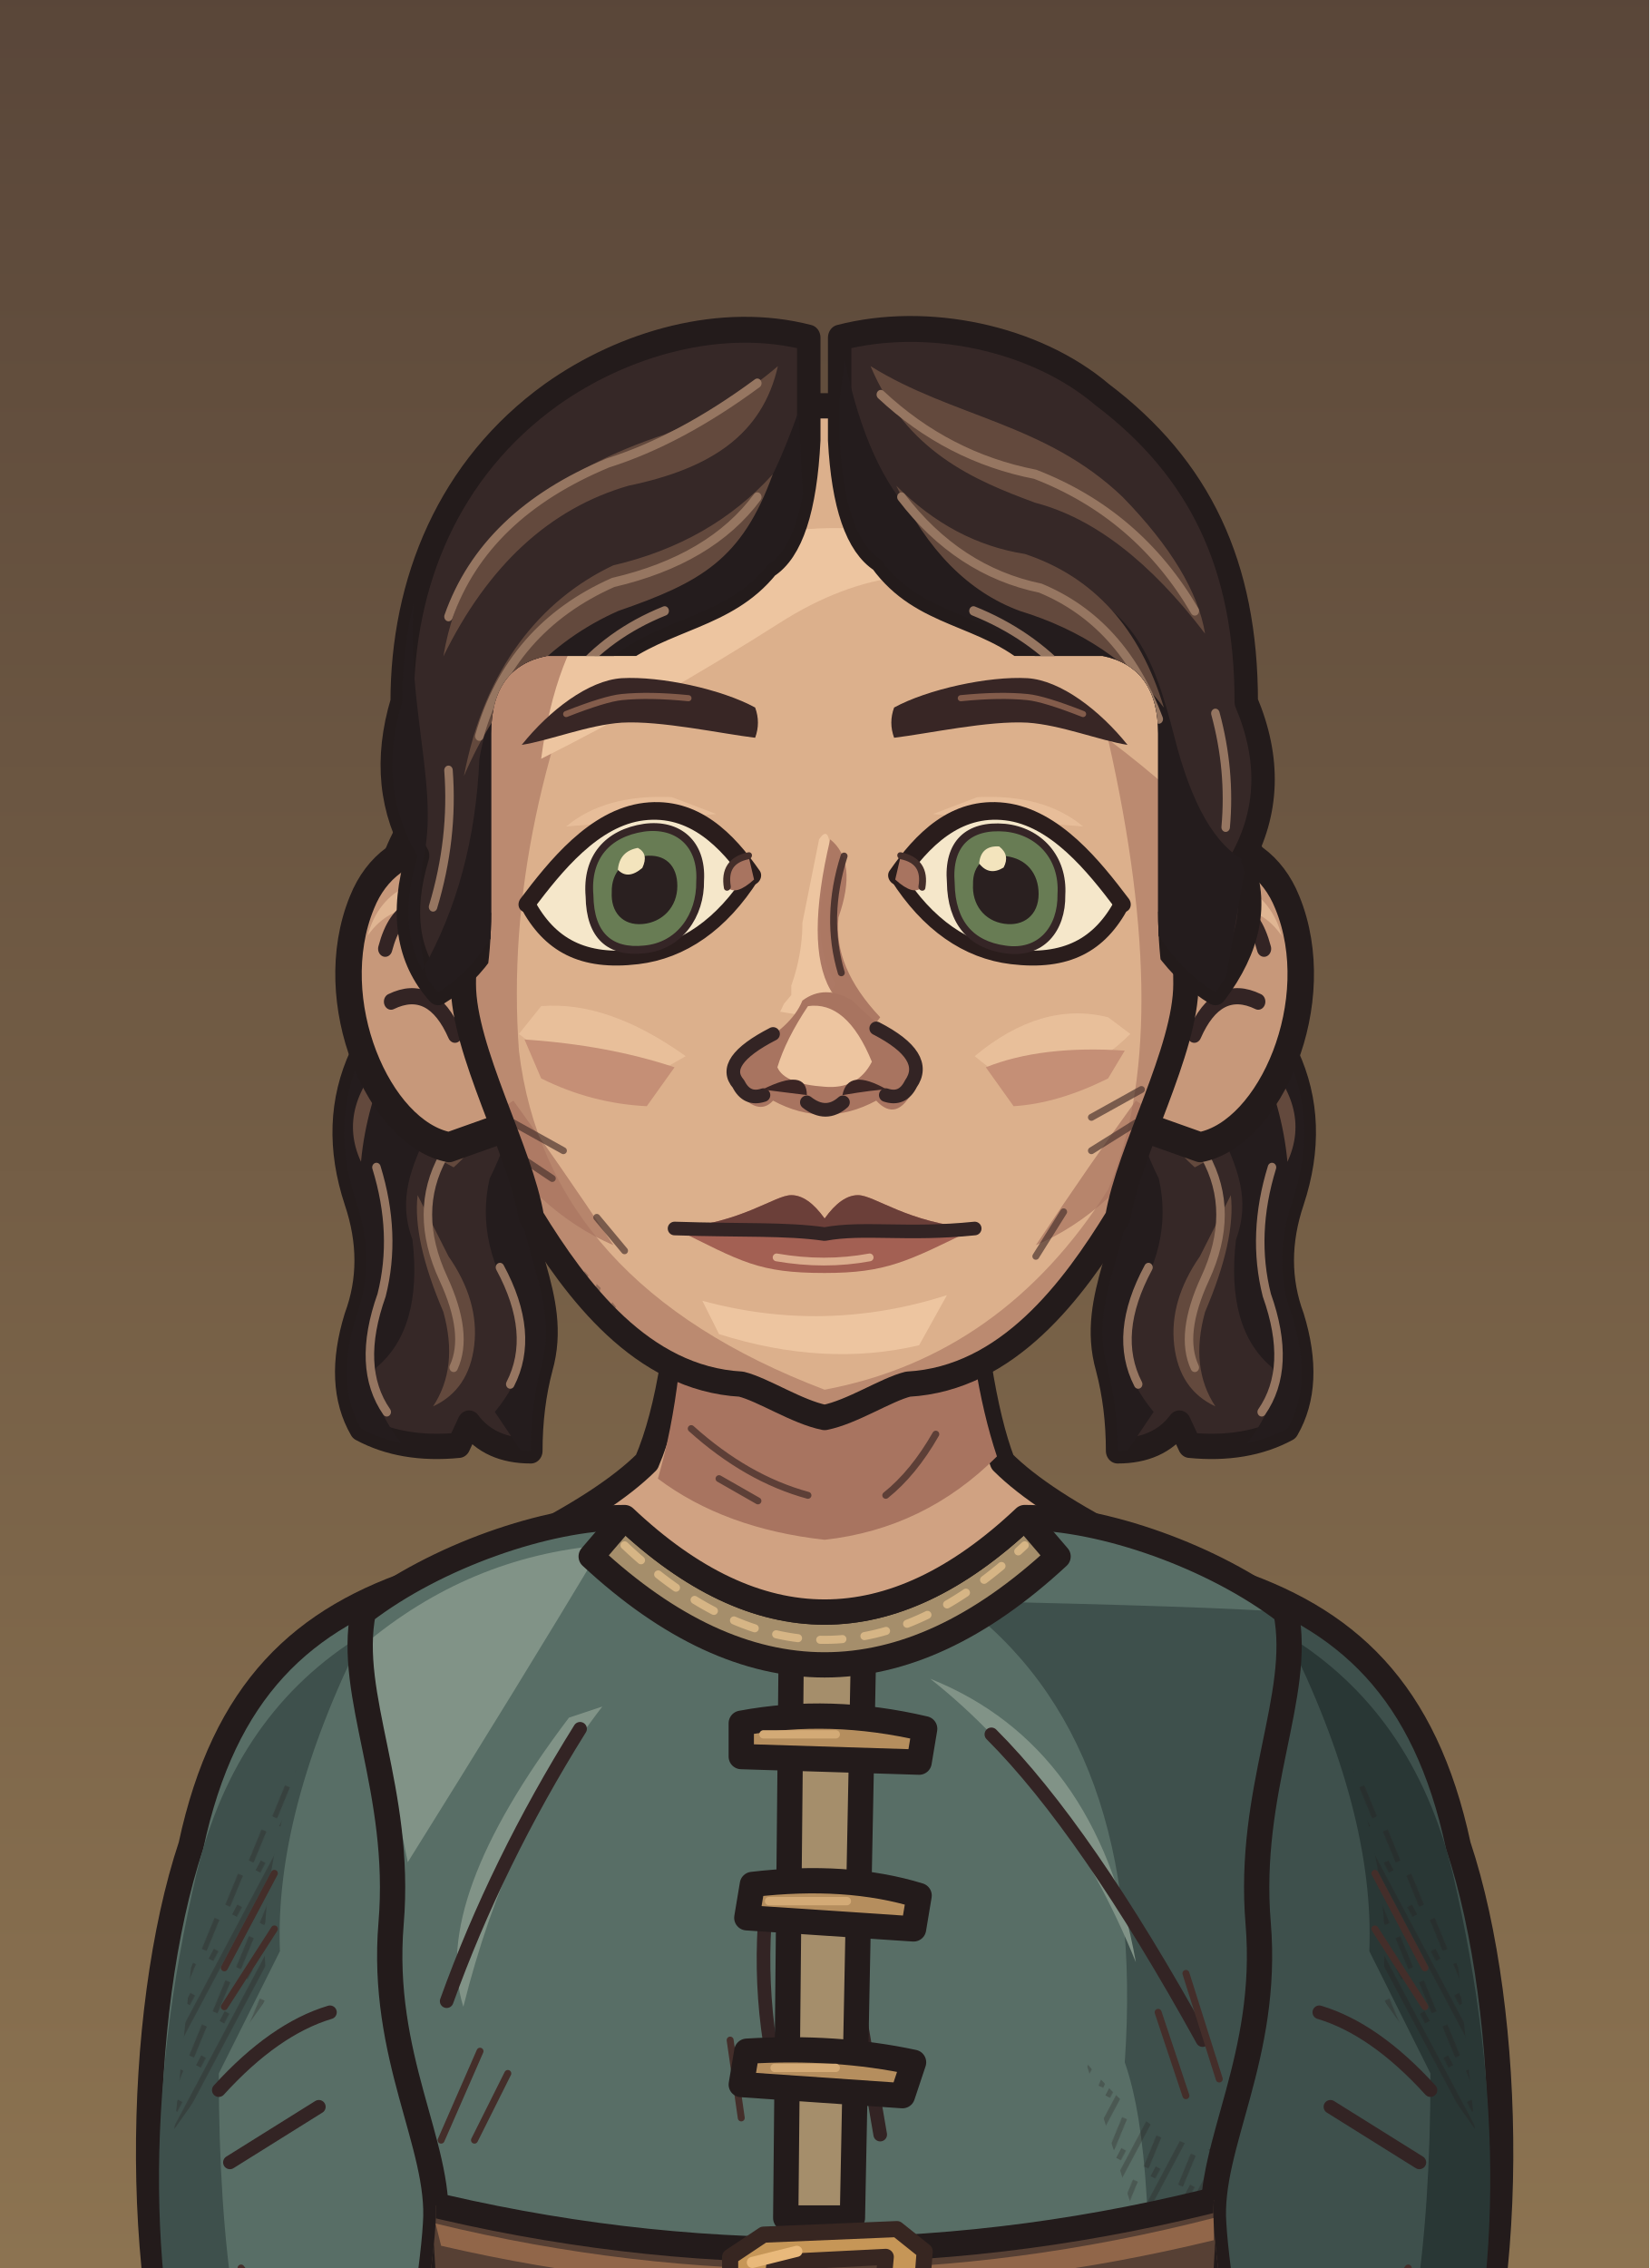
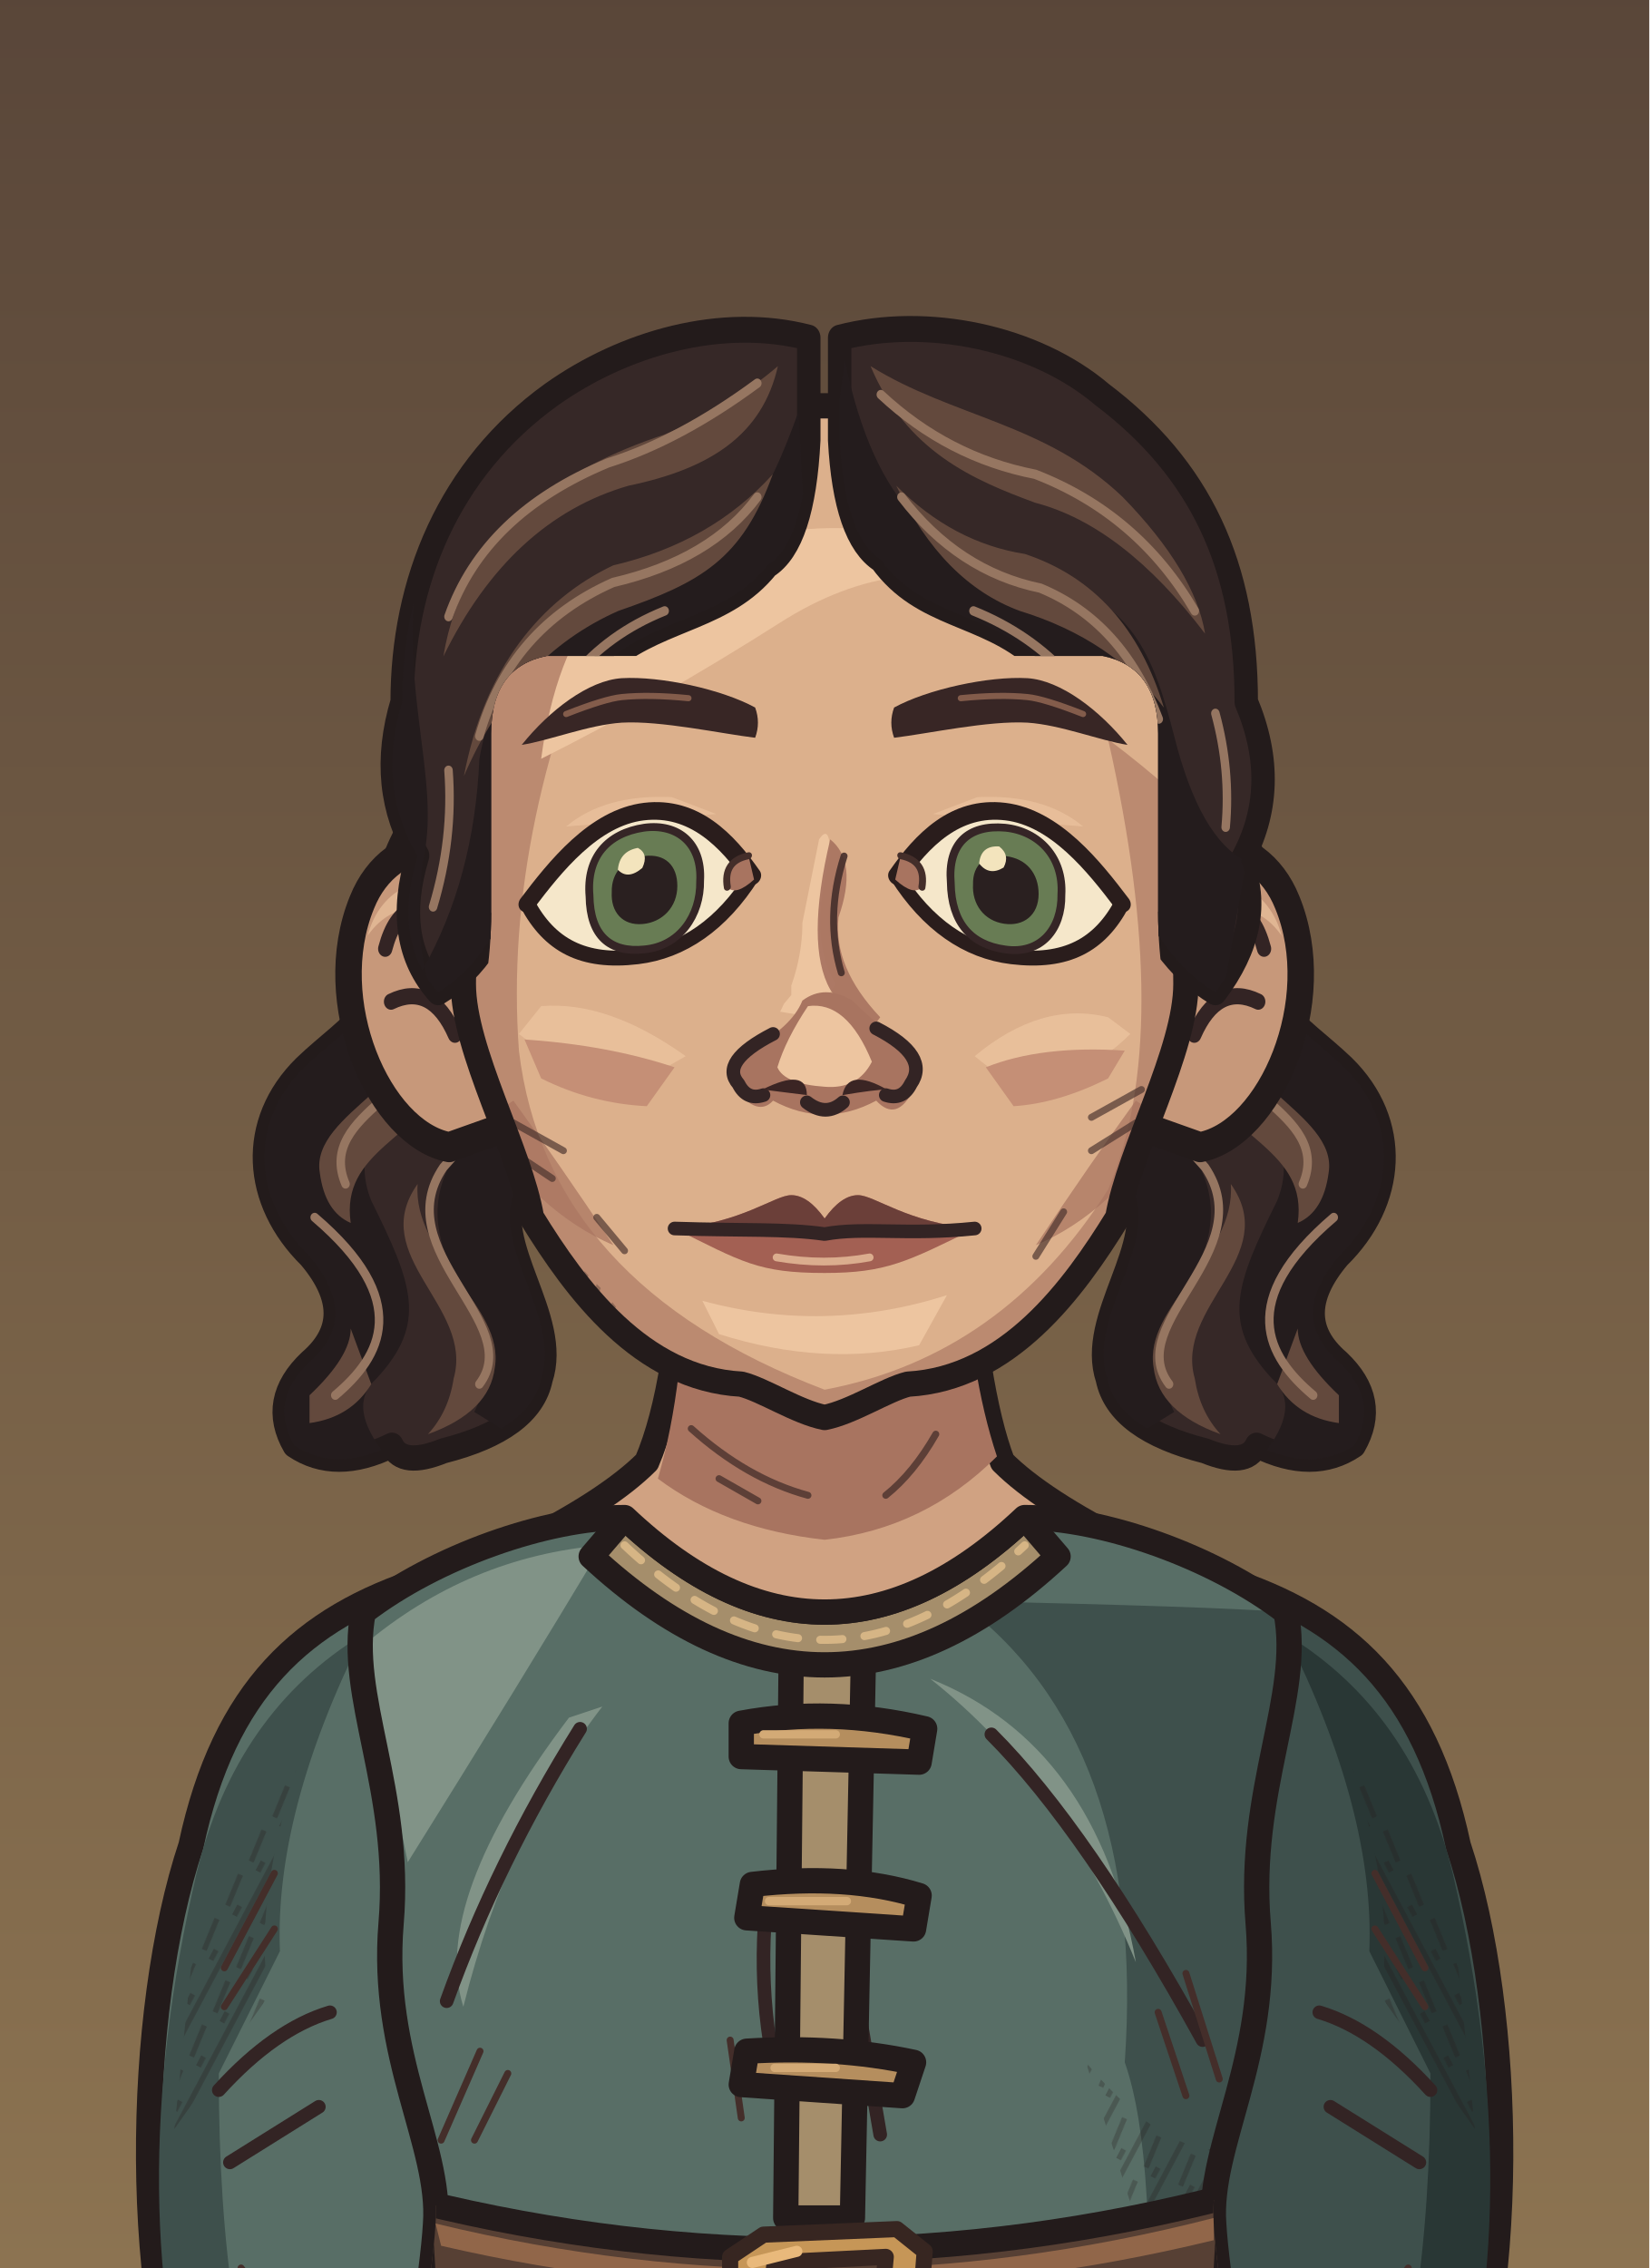
<svg xmlns="http://www.w3.org/2000/svg" xmlns:xlink="http://www.w3.org/1999/xlink" aria-labelledby="title" width="320" height="440" viewBox="0 0 320 440" role="img">
  <defs>
    <style>
      .edge {stroke:#231b1b;stroke-width:4.55;stroke-linecap:round;stroke-linejoin:round}
      .seam {fill:none;stroke:#332424;stroke-width:2.45;stroke-linecap:round;stroke-linejoin:round}
      .etch {fill:none;stroke:#442e2a;stroke-width:1.25;stroke-linecap:round}
      .hair-line {fill:none;stroke:#967661;stroke-width:1.45;stroke-linecap:round}
      .white {fill:#f5e7ca;stroke:#2a1d1c;stroke-width:2.65;stroke-linejoin:round}
      .label {fill:#efdfc1;font:600 20px Georgia,serif}
      .muted {fill:#b8aa96;font:13px 'Segoe UI',sans-serif}
      .section {fill:#dcbb8e;font:600 14px 'Segoe UI',sans-serif}
    </style>
    <linearGradient id="umber" x2="0" y2="1" gradientUnits="objectBoundingBox">
      <stop stop-color="#594639" />
      <stop offset=".56" stop-color="#8e7552" />
      <stop offset="1" stop-color="#3c3029" />
    </linearGradient>
    <linearGradient id="ash" x2="0" y2="1" gradientUnits="objectBoundingBox">
      <stop stop-color="#3b423d" />
      <stop offset=".56" stop-color="#7a7d67" />
      <stop offset="1" stop-color="#242b28" />
    </linearGradient>
    <linearGradient id="rose" x2="0" y2="1" gradientUnits="objectBoundingBox">
      <stop stop-color="#51404a" />
      <stop offset=".56" stop-color="#8a6972" />
      <stop offset="1" stop-color="#372c33" />
    </linearGradient>
    <pattern id="paper-grain" width="63" height="57" patternUnits="userSpaceOnUse">
      <path d="M1 16l2-1m21-4 5-2m16 7 6-1M12 32l3-1m16 11 4-1m20-14 4 1M4 51l5-1m41 0 9-2" fill="none" stroke="#231a1b" stroke-width=".85" opacity=".19" />
      <path d="M4 5l9-1m29 2 2-1M1 40l4-1m12 9 1-1m21-23 4-1m9 12 5-2" fill="none" stroke="#f0dbb5" stroke-width=".85" opacity=".23" />
      <path d="M16 19h.6m13-3h.7m28 6h.7m-39 15h.6m23 4h.6m-12 11h.7m29-39h.7" fill="none" stroke="#21191a" stroke-width="1.2" opacity=".28" stroke-linecap="round" />
    </pattern>
    <pattern id="ink-lines" width="7" height="9" patternUnits="userSpaceOnUse" patternTransform="rotate(28)">
      <path d="M1 -2V10m2.8-8 .6 6m1.9-1v5" stroke="#271d1d" stroke-width=".95" fill="none" opacity=".65" />
    </pattern>
    <radialGradient id="vignette" cx=".5" cy=".39" r=".72">
      <stop offset=".47" stop-color="#20191c" stop-opacity="0" />
      <stop offset="1" stop-color="#20191c" stop-opacity=".48" />
    </radialGradient>
    <g id="firs" fill="currentColor">
      <path d="M10 439Q15 379 12 300L9 220 15 146 15 54 19 80 21 147 28 230 25 326 29 439Z" />
      <path d="M17 169Q27 174 45 174L57 169 49 179 27 187 17 185                M18 194Q29 196 52 192L63 183 56 194 26 205 16 207                M15 225Q46 230 67 218L77 206 71 223 42 238 18 241                M17 252Q48 255 78 245L91 230 84 249 52 266 20 269                M14 282Q40 281 71 278L88 261 84 281 57 291 19 298                M19 312Q43 316 69 310L88 299 84 310 58 322 22 325" />
      <path d="M6 312 0 315V284L11 285M0 266 13 270V250L0 249M0 220 15 221 15 206 0 202                M0 180 16 181V167L0 165M0 141 15 150V138L0 133M0 112 17 127V118L0 104" />
      <path d="M64 440Q55 380 58 324L59 258 63 217 68 222 65 266 68 328 76 440Z                M63 291Q78 294 89 282L100 267 96 283 81 301 62 307                M63 323Q80 323 106 304L98 321 68 339                M63 316Q44 306 37 293L41 307 64 329Z" />
    </g>
    <g id="brambles" fill="none" stroke="currentColor" stroke-linecap="round" stroke-linejoin="round">
      <path stroke-width="3.8" d="M9 440Q13 401 21 380T26 333m-8 57Q39 375 43 352m-28 46Q6 377 0 376M41 440Q41 402 63 385m-20 44q26-6 39-30" />
      <path stroke-width="2" d="M23 364l14-13m-12 4-7-15m20 29 17-4m-15-1 1-11m13 49 2-17m2 14 18-5m-34 32q-12-10-17-10" />
    </g>
    <g id="night-scratches" fill="none" stroke="currentColor" stroke-width="1.2" stroke-linecap="round">
      <path d="M16 113q32-11 54-8m-30 9 16-3m184-40q19-4 44 1m-11 7 19 4                M24 335q33-3 68-16m-44 16 26-4m164-9q31 5 60-3m-39 8 38-3                M27 391q22-6 52-5m168 14q28-8 57-8m-40 11 24-4                M55 178l18-6m177 36 17 3m-12-4 17-1" />
    </g>
    <g id="shirt-setting">
      <rect width="320" height="440" fill="url(#umber)" />
      <path d="M50 217q24 8 64 1l-15 7-56 6m176-90q39-13 70-5l-26 4 28 2-64 6" fill="#856c54" opacity=".5" />
      <use xlink:href="#firs" style="color:#342827" opacity=".52" transform="translate(-26 8)" />
      <use xlink:href="#firs" style="color:#413128" opacity=".58" transform="translate(340 101) scale(-1 .81)" />
      <use xlink:href="#night-scratches" style="color:#dfbb87" opacity=".28" />
      <use xlink:href="#brambles" style="color:#291f22" opacity=".71" />
      <rect width="320" height="440" fill="url(#vignette)" />
      <rect width="320" height="440" fill="url(#paper-grain)" />
    </g>
    <g id="armor-setting">
      <rect width="320" height="440" fill="url(#ash)" />
      <path d="M42 173q49-4 68 3l-43 6 25 3-49 4m151 35q47 10 104-6l-26 14-62 8Z" fill="#707764" opacity=".48" />
      <use xlink:href="#firs" style="color:#27312c" opacity=".64" transform="translate(-36 30)" />
      <use xlink:href="#firs" style="color:#303833" opacity=".75" transform="translate(324 45) scale(-.86 1.03)" />
      <use xlink:href="#brambles" style="color:#252a27" opacity=".62" transform="translate(319 10) scale(-1 1)" />
      <use xlink:href="#night-scratches" style="color:#d8d8a9" opacity=".28" transform="translate(-2 21)" />
      <rect width="320" height="440" fill="url(#vignette)" />
      <rect width="320" height="440" fill="url(#paper-grain)" />
    </g>
    <g id="woman-setting">
      <rect width="320" height="440" fill="url(#rose)" />
      <path d="M44 235q40-4 76-1l-20 6-36 2 19 3-44 5m183-50q35 3 60-3l-24 9-31 2" fill="#775d65" opacity=".6" />
      <use xlink:href="#firs" style="color:#3b2b34" opacity=".58" transform="translate(-20 84) scale(.86 .91)" />
      <use xlink:href="#firs" style="color:#3d2e39" opacity=".68" transform="translate(327 54) scale(-.85 .98)" />
      <path d="M300 440q-2-82-6-173l-9-103 7-35 12 42 9 98 7 171Z                M294 195q-10-18-25-24l-15-1 13-4 11 2 18 15                M285 162q-13-22-34-27l-7 4 7-11 17 4 20 17                M303 242q-18-23-36-27l-13 3 15-9 11 2 21 15" fill="#3a2b33" opacity=".64" />
      <use xlink:href="#brambles" style="color:#2d2229" opacity=".8" transform="translate(12 6)" />
      <use xlink:href="#night-scratches" style="color:#e1b8a8" opacity=".28" transform="translate(0 7)" />
      <rect width="320" height="440" fill="url(#vignette)" />
      <rect width="320" height="440" fill="url(#paper-grain)" />
    </g>
    <pattern id="mail-rings" width="14" height="13" patternUnits="userSpaceOnUse" patternTransform="rotate(-7)">
      <path d="M-1 2q3-3 6 0 1 3-2 5Q0 8-1 5M6 2q3-3 6 0 1 3-2 5Q7 8 6 5M3 8q3-3 6 0 1 3-2 5-3 1-4-2M10 8q3-3 6 0" fill="none" stroke="#2d2c28" stroke-width="1.6" stroke-linecap="round" />
      <path d="M-.5 4q1.5-2 3-1m5 1q1.4-2 3-1M4 10q1.5-2 3-1m4 1q1.4-2 3-1" fill="none" stroke="#9a9b87" stroke-width="1.12" opacity=".78" stroke-linecap="round" />
    </pattern>
    <pattern id="armor-plates" width="47" height="24" patternUnits="userSpaceOnUse" patternTransform="translate(4 4) rotate(2)">
      <path d="M1 0l21 .7 1 18-3 3-17-1-1-4Zm24 1 19-1 2 15-3 7-19-2Z" fill="#85867a" stroke="#352e2a" stroke-width="1.75" stroke-linejoin="round" />
      <path d="M2 2l18 .2-.2 4L5 7 4 17Zm24 0 16-1 1 4-14 2-3 10Z" fill="#a9a58d" />
      <path d="M19 4l4 14-3 3-16-1 13-4Zm22 2 4 10-2 5-17-1 13-4Z" fill="#62655f" />
      <path d="M7 7l1-.5m6 12 3-2m16-7 5-1m-7 5 4-2" fill="none" stroke="#d0c0a0" stroke-width=".9" opacity=".76" />
      <path d="M6 12q2-2 2.7 1-1 2.2-2.7.5Zm12 1q1.8-2 2.4.6-1 2.6-2.5.8Zm11 1q1-2.2 2.8-1-.2 2.9-2.8 2.1Zm12-2q2.2-1.4 2.3.8-1 2.3-2.3.5Z" fill="#3c342d" />
    </pattern>
    <clipPath id="portrait-frame">
      <rect width="320" height="752" />
    </clipPath>
    <clipPath id="wardrobe-torso-mask">
      <path d="M124 273 C110 273 90 280 77 290 C74 305 84 322 82 346 C80 370 91 386 90 400 C89 418 77 476 71 545 Q160 564 249 545 C243 476 231 418 230 400 C229 386 240 370 238 346 C236 322 246 305 243 290 C230 280 210 273 196 273 Q160 307 124 273Z" />
    </clipPath>
    <clipPath id="wardrobe-sleeve-mask">
      <path d="M88 284 C66 291 52 304 46 332 C36 362 35 415 48 445 H87 L106 336Z" />
    </clipPath>
    <clipPath id="hair-adult-lock-right">
-       <path d="M229 138C237 142 245 152 246 165Q244 179 250 190Q256 202 251 216Q247 227 251 237Q255 249 250 257Q242 261 231 260L229 256Q225 261 217 261Q217 253 215 246C211 233 221 223 219 210Q210 194 219 181Q228 168 221 153Z" />
+       <path d="M229 138C237 142 245 152 246 165C243 181 252 184 261 192C272 202 271 216 260 226Q250 237 260 245Q268 252 263 260Q255 265 244 260Q242 264 234 261Q217 257 215 248C211 237 225 224 220 214C213 202 209 193 218 182Q229 168 221 153Z" />
    </clipPath>
    <clipPath id="hair-adult-lock-left">
-       <path d="M229 138C237 142 245 152 246 165Q244 179 250 190Q256 202 251 216Q247 227 251 237Q255 249 250 257Q242 261 231 260L229 256Q225 261 217 261Q217 253 215 246C211 233 221 223 219 210Q210 194 219 181Q228 168 221 153Z" />
+       <path d="M229 138C237 142 245 152 246 165C243 181 252 184 261 192C272 202 271 216 260 226Q250 237 260 245Q268 252 263 260Q255 265 244 260Q242 264 234 261Q217 257 215 248C211 237 225 224 220 214C213 202 209 193 218 182Q229 168 221 153Z" />
    </clipPath>
    <clipPath id="face-shape-clip">
      <path d="M 160 73 C 191 73 219 90 223 128 C 224 143 225 164 225 177 C 225 189 214.75 207 212.75 219 C 204.75 232 193 248 175 249 C 171 250 165 254 160 255 C 155 254 149 250 145 249 C 127 248 115.25 232 107.25 219 C 105.25 207 95 189 95 177 C 95 164 96 143 97 128 C 101 90 129 73 160 73 Z" />
    </clipPath>
    <clipPath id="face-features-eye-left">
      <path d="M-21 0 C-16 -6 -9 -14 0 -14 C9 -14 15 -7 19.5 0 C14 8 7 12 -1 12 C-11 12 -17 8 -21 0Z" />
    </clipPath>
    <clipPath id="face-features-eye-right">
      <path d="M-21 0 C-16 -6 -9 -14 0 -14 C9 -14 15 -7 19.5 0 C14 8 7 12 -1 12 C-11 12 -17 8 -21 0Z" />
    </clipPath>
    <clipPath id="face-features-nose-bridge">
      <path d="M154 144H167V179L172 185V187H149V185L154 179Z" />
    </clipPath>
    <clipPath id="headgear-hair-face">
      <path d="M25 0H295V337H25ZM110 118Q100 120 100 132V164Q100 178 96 186Q160 177 224 186Q220 178 220 164V132Q220 120 210 118Z" />
    </clipPath>
    <clipPath id="hair-crown-clip">
      <path d="M157 63C140 59 121 64 107 73C87 86 78 106 78 127Q73 142 81 154Q76 169 85 178Q96 172 101 156C103 139 109 126 119 119C129 112 141 112 149 103Q156 99 157 81Z M163 63C180 59 201 63 214 73C233 86 242 103 242 127Q249 142 241 155Q246 166 236 178Q225 172 219 157C217 140 212 126 201 119C191 111 179 112 171 102Q164 98 163 81Z" />
    </clipPath>
    <clipPath id="full-costume-hands-clip">
      <rect x="0" y="445" width="320" height="307" />
    </clipPath>
  </defs>
  <svg width="320" height="440" viewBox="11.636 0 296.727 408" overflow="hidden">
    <g data-part="full-costume">
      <rect width="320" height="752" fill="url(#umber)" />
      <ellipse cx="160" cy="731" rx="113" ry="10" fill="#261f20" opacity=".5" />
      <g>
        <path d="M87 469 L158 469 Q158 548 143 598 Q135 649 135 700 H105 Q97 654 89 597 Q85 548 87 469Z" fill="#62574d" class="edge" />
        <path d="M96 514 Q109 546 114 595 Q117 649 131 694 H108Q101 641 91 592Z" fill="#8c7c69" opacity=".53" />
        <path d="M99 556Q111 592 127 607 M102 605Q113 627 120 635" class="etch" />
        <g transform="translate(0 0)">
          <path d="M99 689Q119 683 138 691L142 718Q139 728 120 729H86Q72 728 77 717Q82 708 99 704Z" fill="#654939" class="edge" />
          <path d="M86 718Q108 706 137 711L139 720Q110 730 83 724Z" fill="#87624a" />
          <path d="M101 711L103 700Q115 704 136 707" class="etch" />
          <path d="M83 725Q108 731 137 724" class="seam" />
        </g>
      </g>
      <g transform="translate(320 0) scale(-1 1)">
        <path d="M87 469 L158 469 Q158 548 143 598 Q135 649 135 700 H105 Q97 654 89 597 Q85 548 87 469Z" fill="#62574d" class="edge" />
        <path d="M96 514 Q109 546 114 595 Q117 649 131 694 H108Q101 641 91 592Z" fill="#8c7c69" opacity=".53" />
        <path d="M99 556Q111 592 127 607 M102 605Q113 627 120 635" class="etch" />
        <g transform="translate(0 0)">
          <path d="M99 689Q119 683 138 691L142 718Q139 728 120 729H86Q72 728 77 717Q82 708 99 704Z" fill="#654939" class="edge" />
          <path d="M86 718Q108 706 137 711L139 720Q110 730 83 724Z" fill="#87624a" />
          <path d="M101 711L103 700Q115 704 136 707" class="etch" />
          <path d="M83 725Q108 731 137 724" class="seam" />
        </g>
      </g>
    </g>
    <g clip-path="url(#portrait-frame)">
      <g data-part="neck">
        <g id="face-shape-neck">
          <path d="M 135 219 Q 134 249 128 263 Q 121 270 105 278 L 122 301 198 301 215 278 Q 199 270 192 263 Q 187 250 185 219 Z" fill="#d0a282" class="edge" />
          <path d="M 135 224 185 224 Q 186 247 191 262 Q 178 275 160 277 Q 142 275 130 266 Q 135 249 135 224 Z" fill="#a87460" />
          <path d="M 136 257 q 10 9 21 12 m -16 -3 7 4 m 32 -12 q -4 7 -9 11" class="etch" opacity=".75" />
        </g>
      </g>
      <path d="M88 284 C66 291 52 304 46 332 C36 362 35 415 48 445 H87 L106 336Z" fill="#586e66" class="edge" />
      <path d="M47 337 Q54 308 77 294 Q61 326 62 351 L51 373 Q51 421 62 444 H48 Q33 397 47 337Z" fill="#3e504c" />
      <path d="M46 354 Q57 326 66 315 Q57 342 60 359 L43 383Z" fill="url(#ink-lines)" opacity=".44" />
      <path d="M51 376 q10 -11 20 -14 m-18 27 16 -10 M50 414 q4 11 13 21" class="seam" />
      <path d="M52 354 l9 -17 m-9 24 9 -14 m-6 61 10 13" class="etch" />
      <g clip-path="url(#wardrobe-sleeve-mask)">
        <path d="M42 437Q67.5 444 92 437V445H42Z" fill="#3e504c" />
        <path d="M42 437Q67.5 444 92 437" fill="none" stroke="#293735" stroke-width="2" />
      </g>
      <g transform="translate(320 0) scale(-1 1)">
        <path d="M88 284 C66 291 52 304 46 332 C36 362 35 415 48 445 H87 L106 336Z" fill="#3e504c" class="edge" />
        <path d="M47 337 Q54 308 77 294 Q61 326 62 351 L51 373 Q51 421 62 444 H48 Q33 397 47 337Z" fill="#293735" />
        <path d="M46 354 Q57 326 66 315 Q57 342 60 359 L43 383Z" fill="url(#ink-lines)" opacity=".44" />
        <path d="M51 376 q10 -11 20 -14 m-18 27 16 -10 M50 414 q4 11 13 21" class="seam" />
        <path d="M52 354 l9 -17 m-9 24 9 -14 m-6 61 10 13" class="etch" />
        <g clip-path="url(#wardrobe-sleeve-mask)">
          <path d="M42 437Q67.5 444 92 437V445H42Z" fill="#3e504c" />
          <path d="M42 437Q67.5 444 92 437" fill="none" stroke="#293735" stroke-width="2" />
        </g>
      </g>
      <path d="M124 273 C110 273 90 280 77 290 C74 305 84 322 82 346 C80 370 91 386 90 400 C89 418 77 476 71 545 Q160 564 249 545 C243 476 231 418 230 400 C229 386 240 370 238 346 C236 322 246 305 243 290 C230 280 210 273 196 273 Q160 307 124 273Z" fill="#586e66" />
      <g data-part="torso" clip-path="url(#wardrobe-torso-mask)">
        <path d="M77 296 Q96 280 120 278 Q105 303 85 335Z" fill="#819387" />
        <path d="M184 288 Q230 289 243 290 L254 555 H205 Q226 405 214 371 Q218 313 184 288Z" fill="#3e504c" />
        <path d="M78 344 Q88 359 84 381 L69 402 L61 359Z" fill="#3e504c" />
        <path d="M207 371 Q223 390 235 386 L234 416 L220 412Z" fill="url(#ink-lines)" opacity=".42" />
        <path d="M120 307 Q103 329 95 361 Q89 342 114 309Z M179 302 Q209 314 216 353 Q203 321 179 302Z" fill="#819387" />
        <path d="M133 412Q124 460 119 540Q106 525 133 412Z M174 418Q185 444 194 542Q180 529 174 418Z" fill="#819387" opacity=".68" />
        <path d="M134 423Q126 480 119 533 M158 447Q157 490 151 535" class="etch" />
        <path d="M76 538Q160 557 244 538" class="seam" />
        <path d="M116 311 Q101 335 92 360 M190 312 Q207 329 228 367 M150 338 q-3 22 3 42 m11 -31 6 35 M184 420q5 12 6 24" class="seam" />
        <path d="M98 369 l-7 16 m12 -12 -6 12 M225 355 l6 19 m-11 -12 5 15 M143 367 l2 14 m65 44 4 13" class="etch" />
        <path d="M154 296 167 297 165 399 153 399Z" fill="#a58e6b" class="edge" />
        <path d="M145 310q16 -3 33 1l-1 6-32 -1Z M147 339q17 -2 30 2l-1 6-30 -2Z M146 369q16 -1 30 2l-2 6-29 -2Z" fill="#b58e5e" class="edge" />
        <path d="M149 312h13m-12 30h14m-13 30h11" fill="none" stroke="#d3aa76" stroke-width="1.5" stroke-linecap="round" />
        <path d="M124 273 Q160 307 196 273 L202 280 Q160 319 118 280Z" fill="#a58e6b" class="edge" />
        <path d="M124 278 Q160 312 196 278" fill="none" stroke="#d6b585" stroke-width="1.45" stroke-dasharray="4 4" stroke-linecap="round" />
      </g>
      <path d="M124 273 C110 273 90 280 77 290 C74 305 84 322 82 346 C80 370 91 386 90 400 C89 418 77 476 71 545 Q160 564 249 545 C243 476 231 418 230 400 C229 386 240 370 238 346 C236 322 246 305 243 290 C230 280 210 273 196 273 Q160 307 124 273Z" fill="none" class="edge" />
      <g data-part="belt" clip-path="url(#wardrobe-torso-mask)">
        <path d="M87 396 Q160 414 233 395 L232 413 Q160 430 88 414Z" fill="#574034" class="edge" />
        <path d="M90 400 Q160 417 230 399 L230 403 Q160 420 91 404Z" fill="#916649" />
        <path d="M92 410 Q160 426 228 409" fill="none" stroke="#bd9369" stroke-width="1.35" stroke-dasharray="3 3" stroke-linecap="round" />
        <path d="M149 402l24 -1 5 4-1 13-5 4-24 -1-5 -4v-11Z M151 407l-1 9 20 1 1 -11Z" fill="#c69657" fill-rule="evenodd" stroke="#372621" stroke-width="2.9" stroke-linejoin="round" />
        <path d="M156 412l16 -1m-25 -4 8 -2" fill="none" stroke="#e9b97b" stroke-width="2" stroke-linecap="round" />
      </g>
      <g id="hair-adult-locks" transform="matrix(0.926 0 0 1 11.765 0)">
-         <path d="M229 138C237 142 245 152 246 165Q244 179 250 190Q256 202 251 216Q247 227 251 237Q255 249 250 257Q242 261 231 260L229 256Q225 261 217 261Q217 253 215 246C211 233 221 223 219 210Q210 194 219 181Q228 168 221 153Z" fill="#362827" class="edge" />
+         <path d="M229 138C237 142 245 152 246 165C243 181 252 184 261 192C272 202 271 216 260 226Q250 237 260 245Q268 252 263 260Q255 265 244 260Q242 264 234 261Q217 257 215 248C211 237 225 224 220 214C213 202 209 193 218 182Q229 168 221 153Z" fill="#362827" class="edge" />
        <g clip-path="url(#hair-adult-lock-right)">
-           <path d="M232 148Q243 162 235 183C228 200 246 208 240 223Q238 239 247 246Q249 252 241 261L253 264L262 247L252 224L255 200L249 175L246 149Z M225 171Q225 181 221 190Q218 199 225 212Q228 224 219 236Q216 245 224 254L216 265L209 240L216 218L210 197Z" fill="#241c1d" />
-           <path d="M229 158Q240 169 232 185Q227 196 236 208L232 210Q221 201 226 188Q232 175 229 158Z M239 215Q240 223 234 236Q231 246 236 253Q229 250 228 242Q227 234 233 226Z M244 189Q255 199 250 209Q249 199 244 189Z" fill="#63493d" />
-           <path d="M239 166Q242 175 238 183Q233 195 240 201 M230 187Q226 197 234 208Q240 218 234 230Q229 240 232 246 M247 210Q243 222 246 233Q251 246 245 254 M223 228Q216 240 221 249" fill="none" stroke="#967661" stroke-width="1.65" stroke-linecap="round" stroke-linejoin="round" />
+           <path d="M232 146Q247 161 238 179C231 193 255 200 248 216C240 231 237 238 247 248Q253 253 245 262L267 269L276 237L276 192L252 164Z M223 182C222 196 224 199 233 210C242 227 219 238 228 254L214 262L207 237L216 214L208 199Z" fill="#241c1d" />
+           <path d="M234 161Q245 173 240 181C235 194 260 200 258 211Q257 218 252 220C254 207 239 205 231 192Q228 184 234 177Z M239 213C249 226 228 235 232 248Q233 254 237 258Q225 254 224 246C222 235 240 226 239 213Z M252 239Q252 244 260 251L260 256Q252 255 248 249Z" fill="#63493d" />
+           <path d="M238 166Q242 176 238 184C234 196 259 200 253 213 M227 188Q221 197 234 210C245 225 218 238 227 249 M259 219C240 234 246 244 255 251" fill="none" stroke="#967661" stroke-width="1.65" stroke-linecap="round" stroke-linejoin="round" />
        </g>
        <g transform="translate(320 0) scale(-1 1)">
-           <path d="M229 138C237 142 245 152 246 165Q244 179 250 190Q256 202 251 216Q247 227 251 237Q255 249 250 257Q242 261 231 260L229 256Q225 261 217 261Q217 253 215 246C211 233 221 223 219 210Q210 194 219 181Q228 168 221 153Z" fill="#362827" class="edge" />
+           <path d="M229 138C237 142 245 152 246 165C243 181 252 184 261 192C272 202 271 216 260 226Q250 237 260 245Q268 252 263 260Q255 265 244 260Q242 264 234 261Q217 257 215 248C211 237 225 224 220 214C213 202 209 193 218 182Q229 168 221 153Z" fill="#362827" class="edge" />
          <g clip-path="url(#hair-adult-lock-left)">
-             <path d="M232 148Q243 162 235 183C228 200 246 208 240 223Q238 239 247 246Q249 252 241 261L253 264L262 247L252 224L255 200L249 175L246 149Z M225 171Q225 181 221 190Q218 199 225 212Q228 224 219 236Q216 245 224 254L216 265L209 240L216 218L210 197Z" fill="#241c1d" />
-             <path d="M229 158Q240 169 232 185Q227 196 236 208L232 210Q221 201 226 188Q232 175 229 158Z M239 215Q240 223 234 236Q231 246 236 253Q229 250 228 242Q227 234 233 226Z M244 189Q255 199 250 209Q249 199 244 189Z" fill="#63493d" />
-             <path d="M239 166Q242 175 238 183Q233 195 240 201 M230 187Q226 197 234 208Q240 218 234 230Q229 240 232 246 M247 210Q243 222 246 233Q251 246 245 254 M223 228Q216 240 221 249" fill="none" stroke="#967661" stroke-width="1.65" stroke-linecap="round" stroke-linejoin="round" />
+             <path d="M232 146Q247 161 238 179C231 193 255 200 248 216C240 231 237 238 247 248Q253 253 245 262L267 269L276 237L276 192L252 164Z M223 182C222 196 224 199 233 210C242 227 219 238 228 254L214 262L207 237L216 214L208 199Z" fill="#241c1d" />
+             <path d="M234 161Q245 173 240 181C235 194 260 200 258 211Q257 218 252 220C254 207 239 205 231 192Q228 184 234 177Z M239 213C249 226 228 235 232 248Q233 254 237 258Q225 254 224 246C222 235 240 226 239 213Z M252 239Q252 244 260 251L260 256Q252 255 248 249Z" fill="#63493d" />
+             <path d="M238 166Q242 176 238 184C234 196 259 200 253 213 M227 188Q221 197 234 210C245 225 218 238 227 249 M259 219C240 234 246 244 255 251" fill="none" stroke="#967661" stroke-width="1.65" stroke-linecap="round" stroke-linejoin="round" />
          </g>
        </g>
      </g>
      <g id="face-shape">
        <g id="face-shape-ears">
          <g transform="translate(105 179) scale(-1.046 1.19)">
            <path d="M -4 -15 C 7 -26 22 -25 27 -14 C 34 1 24 21 12 23 L -4 18 Z" fill="#c7987a" class="edge" />
            <path d="M 7 -15 C 16 -20 24 -16 26 -9 C 22 -14 16 -14 13 -11 L 10 -1 Z" fill="#edc5a0" opacity=".66" />
            <path d="M 23 -7 Q 20 -17 10 -11 L 7 2 M 22 1 Q 15 -2 11 6" class="seam" />
          </g>
          <g transform="translate(215 179) scale(1.046 1.19)">
            <path d="M -4 -15 C 7 -26 22 -25 27 -14 C 34 1 24 21 12 23 L -4 18 Z" fill="#c7987a" class="edge" />
            <path d="M 7 -15 C 16 -20 24 -16 26 -9 C 22 -14 16 -14 13 -11 L 10 -1 Z" fill="#edc5a0" opacity=".66" />
            <path d="M 23 -7 Q 20 -17 10 -11 L 7 2 M 22 1 Q 15 -2 11 6" class="seam" />
          </g>
        </g>
        <path d="M 160 73 C 191 73 219 90 223 128 C 224 143 225 164 225 177 C 225 189 214.75 207 212.75 219 C 204.75 232 193 248 175 249 C 171 250 165 254 160 255 C 155 254 149 250 145 249 C 127 248 115.25 232 107.25 219 C 105.25 207 95 189 95 177 C 95 164 96 143 97 128 C 101 90 129 73 160 73 Z" fill="#dcb08c" />
        <g clip-path="url(#face-shape-clip)">
          <path d="M 70 141 Q 104 91 123 103 Q 102 148 105 189 Q 110 231 160 250 Q 192 244 211 214 Q 223 186 211 133 Q 235 151 250 174 L 250 265 70 265 Z" fill="#bb8a70" />
          <path d="M 109 136.5 Q 114 99 142 98 Q 173 89 195 107 Q 174 98 152 112 Q 130 126 109 136.5 Z" fill="#edc5a0" />
          <g transform="translate(160 0) scale(-1 1)">
            <path d="M 25 190 Q 39 180 51 181 L 55 186 Q 45 194 32 194 Z" fill="#edc5a0" opacity=".72" />
            <path d="M 27 192 Q 39 188 54 187 L 51 194 Q 42 198.5 32 199 Z" fill="#c58f76" />
            <path d="M 56 198 Q 48 209 38 224 Q 52 218 62 202 Z" fill="#a87460" opacity=".73" />
          </g>
          <g transform="translate(160 0) scale(1 1)">
            <path d="M 27 190 Q 39 180 51 183 L 55 186 Q 45 196 32 194 Z" fill="#edc5a0" opacity=".72" />
            <path d="M 29 192 Q 39 188 54 189 L 51 194 Q 42 198.5 34 199 Z" fill="#c58f76" />
            <path d="M 56 198 Q 48 209 38 224 Q 52 218 62 202 Z" fill="#a87460" opacity=".73" />
          </g>
          <path d="M 92 183 Q 99 211 120 232 L 132 247 119 248 Q 98 234 85 212 Z M 229 184 Q 224 217 203 241 L 193 250 209 247 Q 230 233 240 211 Z" fill="url(#ink-lines)" opacity=".42" />
          <path d="M 138 234 Q 160 240 182 233 L 177 242 Q 160 246 141 240 Z" fill="#edc5a0" />
          <path d="M 104 202 l 9 5 m -8 1 6 4 m 97 -11 9 -5 m -9 11 8 -5 m -97 17 5 6 m 74 1 5 -8" class="etch" opacity=".65" />
        </g>
        <path d="M 160 73 C 191 73 219 90 223 128 C 224 143 225 164 225 177 C 225 189 214.75 207 212.75 219 C 204.75 232 193 248 175 249 C 171 250 165 254 160 255 C 155 254 149 250 145 249 C 127 248 115.25 232 107.25 219 C 105.25 207 95 189 95 177 C 95 164 96 143 97 128 C 101 90 129 73 160 73 Z" fill="none" class="edge" />
      </g>
      <g clip-path="url(#face-shape-clip)">
        <g data-part="eyes">
          <g transform="matrix(1 -0.12 0 1 127.5 160)">
            <path d="M-14 -13 Q-7 -18 5 -16 L13 -12" fill="#edc5a0" opacity=".65" />
            <path d="M-21 0 C-16 -6 -9 -14 0 -14 C9 -14 15 -7 19.5 0 C14 8 7 12 -1 12 C-11 12 -17 8 -21 0Z" class="white" />
            <g clip-path="url(#face-features-eye-left)">
              <g transform="translate(0 0) scale(1 1)">
                <path d="M-9.8 0 C-10.4 -7 -6.6 -10.9 0 -11.1 C6.1 -11.2 10.5 -7 10.1 -.3 C10.2 5.9 6.4 11 0 10.8 C-6.1 10.7 -9.7 7.2 -9.8 0Z" fill="#687c54" stroke="#352526" stroke-width="1.4" />
                <path d="M-5.8 -.2C-5.9-3.8-3.5-6 .1-6 3.8-6 6-3.6 6 .1 6 3.9 3.3 6.3-.2 6.2-3.9 6.1-6 3.3-5.8-.2Z" fill="#2a2020" />
                <path d="M-4.7-4.1Q-4.4-7.4-1.1-7.6 .9-6.3-.3-3.9-2.9-2-4.7-4.1Z" fill="#f3e4bd" />
              </g>
            </g>
            <path d="M-21 0 C-16 -6 -9 -14 0 -14 C9 -14 15 -7 19.5 0" fill="none" stroke="#2a1d1c" stroke-width="3.15" stroke-linecap="round" />
            <path d="M18.8 -3.8 Q14.2 -3.4 15 1.4 Q16.5 3.2 19.8 .6Z" fill="#a87460" />
            <path d="M18.8 -3.8 Q14.2 -3.4 15 1.4" class="etch" />
          </g>
          <g transform="matrix(-1 -0.12 0 1 192.5 160)">
            <path d="M-14 -13 Q-7 -18 5 -16 L13 -12" fill="#edc5a0" opacity=".65" />
            <path d="M-21 0 C-16 -6 -9 -14 0 -14 C9 -14 15 -7 19.5 0 C14 8 7 12 -1 12 C-11 12 -17 8 -21 0Z" class="white" />
            <g clip-path="url(#face-features-eye-right)">
              <g transform="translate(0 0) scale(-1 1)">
                <path d="M-9.8 0 C-10.4 -7 -6.6 -10.9 0 -11.1 C6.1 -11.2 10.5 -7 10.1 -.3 C10.2 5.9 6.4 11 0 10.8 C-6.1 10.7 -9.7 7.2 -9.8 0Z" fill="#687c54" stroke="#352526" stroke-width="1.4" />
                <path d="M-5.8 -.2C-5.9-3.8-3.5-6 .1-6 3.8-6 6-3.6 6 .1 6 3.9 3.3 6.3-.2 6.2-3.9 6.1-6 3.3-5.8-.2Z" fill="#2a2020" />
                <path d="M-4.7-4.1Q-4.4-7.4-1.1-7.6 .9-6.3-.3-3.9-2.9-2-4.7-4.1Z" fill="#f3e4bd" />
              </g>
            </g>
            <path d="M-21 0 C-16 -6 -9 -14 0 -14 C9 -14 15 -7 19.5 0" fill="none" stroke="#2a1d1c" stroke-width="3.15" stroke-linecap="round" />
            <path d="M18.8 -3.8 Q14.2 -3.4 15 1.4 Q16.5 3.2 19.8 .6Z" fill="#a87460" />
            <path d="M18.8 -3.8 Q14.2 -3.4 15 1.4" class="etch" />
          </g>
        </g>
        <g data-part="brows">
          <g transform="matrix(1 0 0 1 127.5 131)">
            <path d="M-22 3 C-17 -3.22 -10 -8.6 -4 -9 C3 -9.4 14 -7 20 -3.72 Q21 -1 20 1.72 C14 1 3 -1.4 -4 -1 C-10 -0.6 -17 2.22 -22 3Z" fill="#382625" />
            <path d="M-14 -2.55 Q-7 -5.3 -4 -5.6 Q1 -6.1 8 -5.4" fill="none" stroke="#835c4b" stroke-width="1.1" stroke-linecap="round" />
          </g>
          <g transform="matrix(-1 0 0 1 192.5 131)">
            <path d="M-22 3 C-17 -3.22 -10 -8.6 -4 -9 C3 -9.4 14 -7 20 -3.72 Q21 -1 20 1.72 C14 1 3 -1.4 -4 -1 C-10 -0.6 -17 2.22 -22 3Z" fill="#382625" />
            <path d="M-14 -2.55 Q-7 -5.3 -4 -5.6 Q1 -6.1 8 -5.4" fill="none" stroke="#835c4b" stroke-width="1.1" stroke-linecap="round" />
          </g>
        </g>
        <g data-part="nose">
          <g clip-path="url(#face-features-nose-bridge)">
            <path d="M159 151 Q161 148 161 154 Q157 169 162 177 L158 183 152 182 Q156 174 156 166Z" fill="#edc5a0" />
            <path d="M161 151 Q166 155 162.5 165 Q161.5 174 170 183 L167 187 161 178 Q156.5 170 161 151Z" fill="#a87460" opacity=".93" />
            <path d="M163.5 154 Q160 165 163 175" class="etch" opacity=".9" />
          </g>
          <path d="M156 180 Q160 177 165 180 C167 182 169.28 184 174 188 Q178 192 176 196 Q173 202 169.28 198 Q160 203 150.72 198 Q148 201 144 196 Q142 192 146 189 Q154 185 156 180Z" fill="#a87460" />
          <path d="M157 181 Q164 180 168.5 191 Q165.95 196 160 195.5 Q152.775 195 151.5 192 Q153 187 157 181Z" fill="#edc5a0" />
          <path d="M150.72 186 Q141 191 144.5 195 Q146 198 149 197 M169.28 185 Q179 190 175.5 195 Q174 198 171 197" class="seam" />
          <path d="M148.8 196 q8 -4 8 1 q-8 -1 -8 -1Z M163.2 197 q1 -5 8 -1 q-2 0 -8 1Z" fill="#3b2524" />
          <path d="M156.8 198.3 Q160.25 201 163.3 198.3" class="seam" />
        </g>
        <g data-part="mouth">
          <path d="M133 221 C145.15 220 151 215 154 215 Q157 215 160 219.2 Q163 215 166 215 C169 215 174.85 220 187 221 C174.85 227 171 229 160 229 C148 229 145.15 227 133 221Z" fill="#a36053" />
          <path d="M133 221 C145.15 220 151 215 154 215 Q157 215 160 219.2 Q163 215 166 215 C169 215 174.85 220 187 221 C174.85 222.25 167 220.7 160 222 C153 221 145.15 221.4 133 221Z" fill="#56322f" opacity=".72" />
          <path d="M133 221 C145.15 221.4 153 221 160 222 C167 220.7 174.85 222.25 187 221" class="seam" />
          <path d="M151.36 226.2 Q160 227.7 168.1 226.2" fill="none" stroke="#edc5a0" stroke-width="1.4" stroke-linecap="round" opacity=".76" />
        </g>
      </g>
      <g id="hair-front">
        <g clip-path="url(#headgear-hair-face)">
          <g transform="matrix(0.926 0 0 1.024 11.765 -3.765)">
            <path d="M157 63C140 59 121 64 107 73C87 86 78 106 78 127Q73 142 81 154Q76 169 85 178Q96 172 101 156C103 139 109 126 119 119C129 112 141 112 149 103Q156 99 157 81Z M163 63C180 59 201 63 214 73C233 86 242 103 242 127Q249 142 241 155Q246 166 236 178Q225 172 219 157C217 140 212 126 201 119C191 111 179 112 171 102Q164 98 163 81Z" fill="#362827" class="edge" />
            <g clip-path="url(#hair-crown-clip)">
              <path d="M82 98C76 123 86 140 82 155Q80 169 84 179L77 184L67 147Z M155 76C149 91 143 102 125 105C108 109 96 121 93 137Q92 158 82 174L86 185L107 164L120 121L157 110Z M164 67C170 93 182 102 202 105C220 109 224 119 228 133Q233 151 242 155L237 181L218 167L207 127L174 112L160 94Z" fill="#241c1d" />
              <path d="M86 119C90 97 109 86 129 80Q142 75 151 68C148 80 138 86 122 89Q99 95 86 119Z M90 140C94 121 105 109 119 103Q138 99 150 87C144 102 136 106 120 111Q100 119 90 140Z M169 68C185 77 203 78 218 91Q232 104 234 115Q218 96 201 92C189 88 176 83 169 68Z M174 89Q185 99 199 101Q219 107 226 128Q216 116 198 111Q183 106 174 89Z" fill="#63493d" />
              <path d="M147 71Q132 81 118 85Q94 94 87 112 M147 91Q138 102 119 106Q99 114 93 133 M129 111Q107 119 101 142 M87 139Q88 151 84 163 M171 73Q184 84 201 87Q221 94 232 111 M175 91Q186 104 202 107Q218 113 225 130 M189 111Q211 119 219 141 M236 129Q239 139 238 149" fill="none" stroke="#967661" stroke-width="1.65" stroke-linecap="round" stroke-linejoin="round" />
            </g>
          </g>
        </g>
      </g>
    </g>
    <g data-part="handheld-equipment">
      <g data-part="hands" clip-path="url(#full-costume-hands-clip)">
        <g>
          <path d="M50 441 Q49 454 50 464 Q52 474 67.5 473Q91 473 89 460 L86 442Z" fill="#dcb08c" class="edge" data-part="hand" />
          <path d="M67.5 458Q84 454 88 460 M57 464q5 4 8 3" class="etch" />
        </g>
        <g transform="translate(320 0) scale(-1 1)">
          <path d="M50 441 Q49 454 50 464 Q52 474 67.5 473Q91 473 89 460 L86 442Z" fill="#dcb08c" class="edge" data-part="hand" />
          <path d="M67.5 458Q84 454 88 460 M57 464q5 4 8 3" class="etch" />
        </g>
      </g>
    </g>
  </svg>
</svg>
